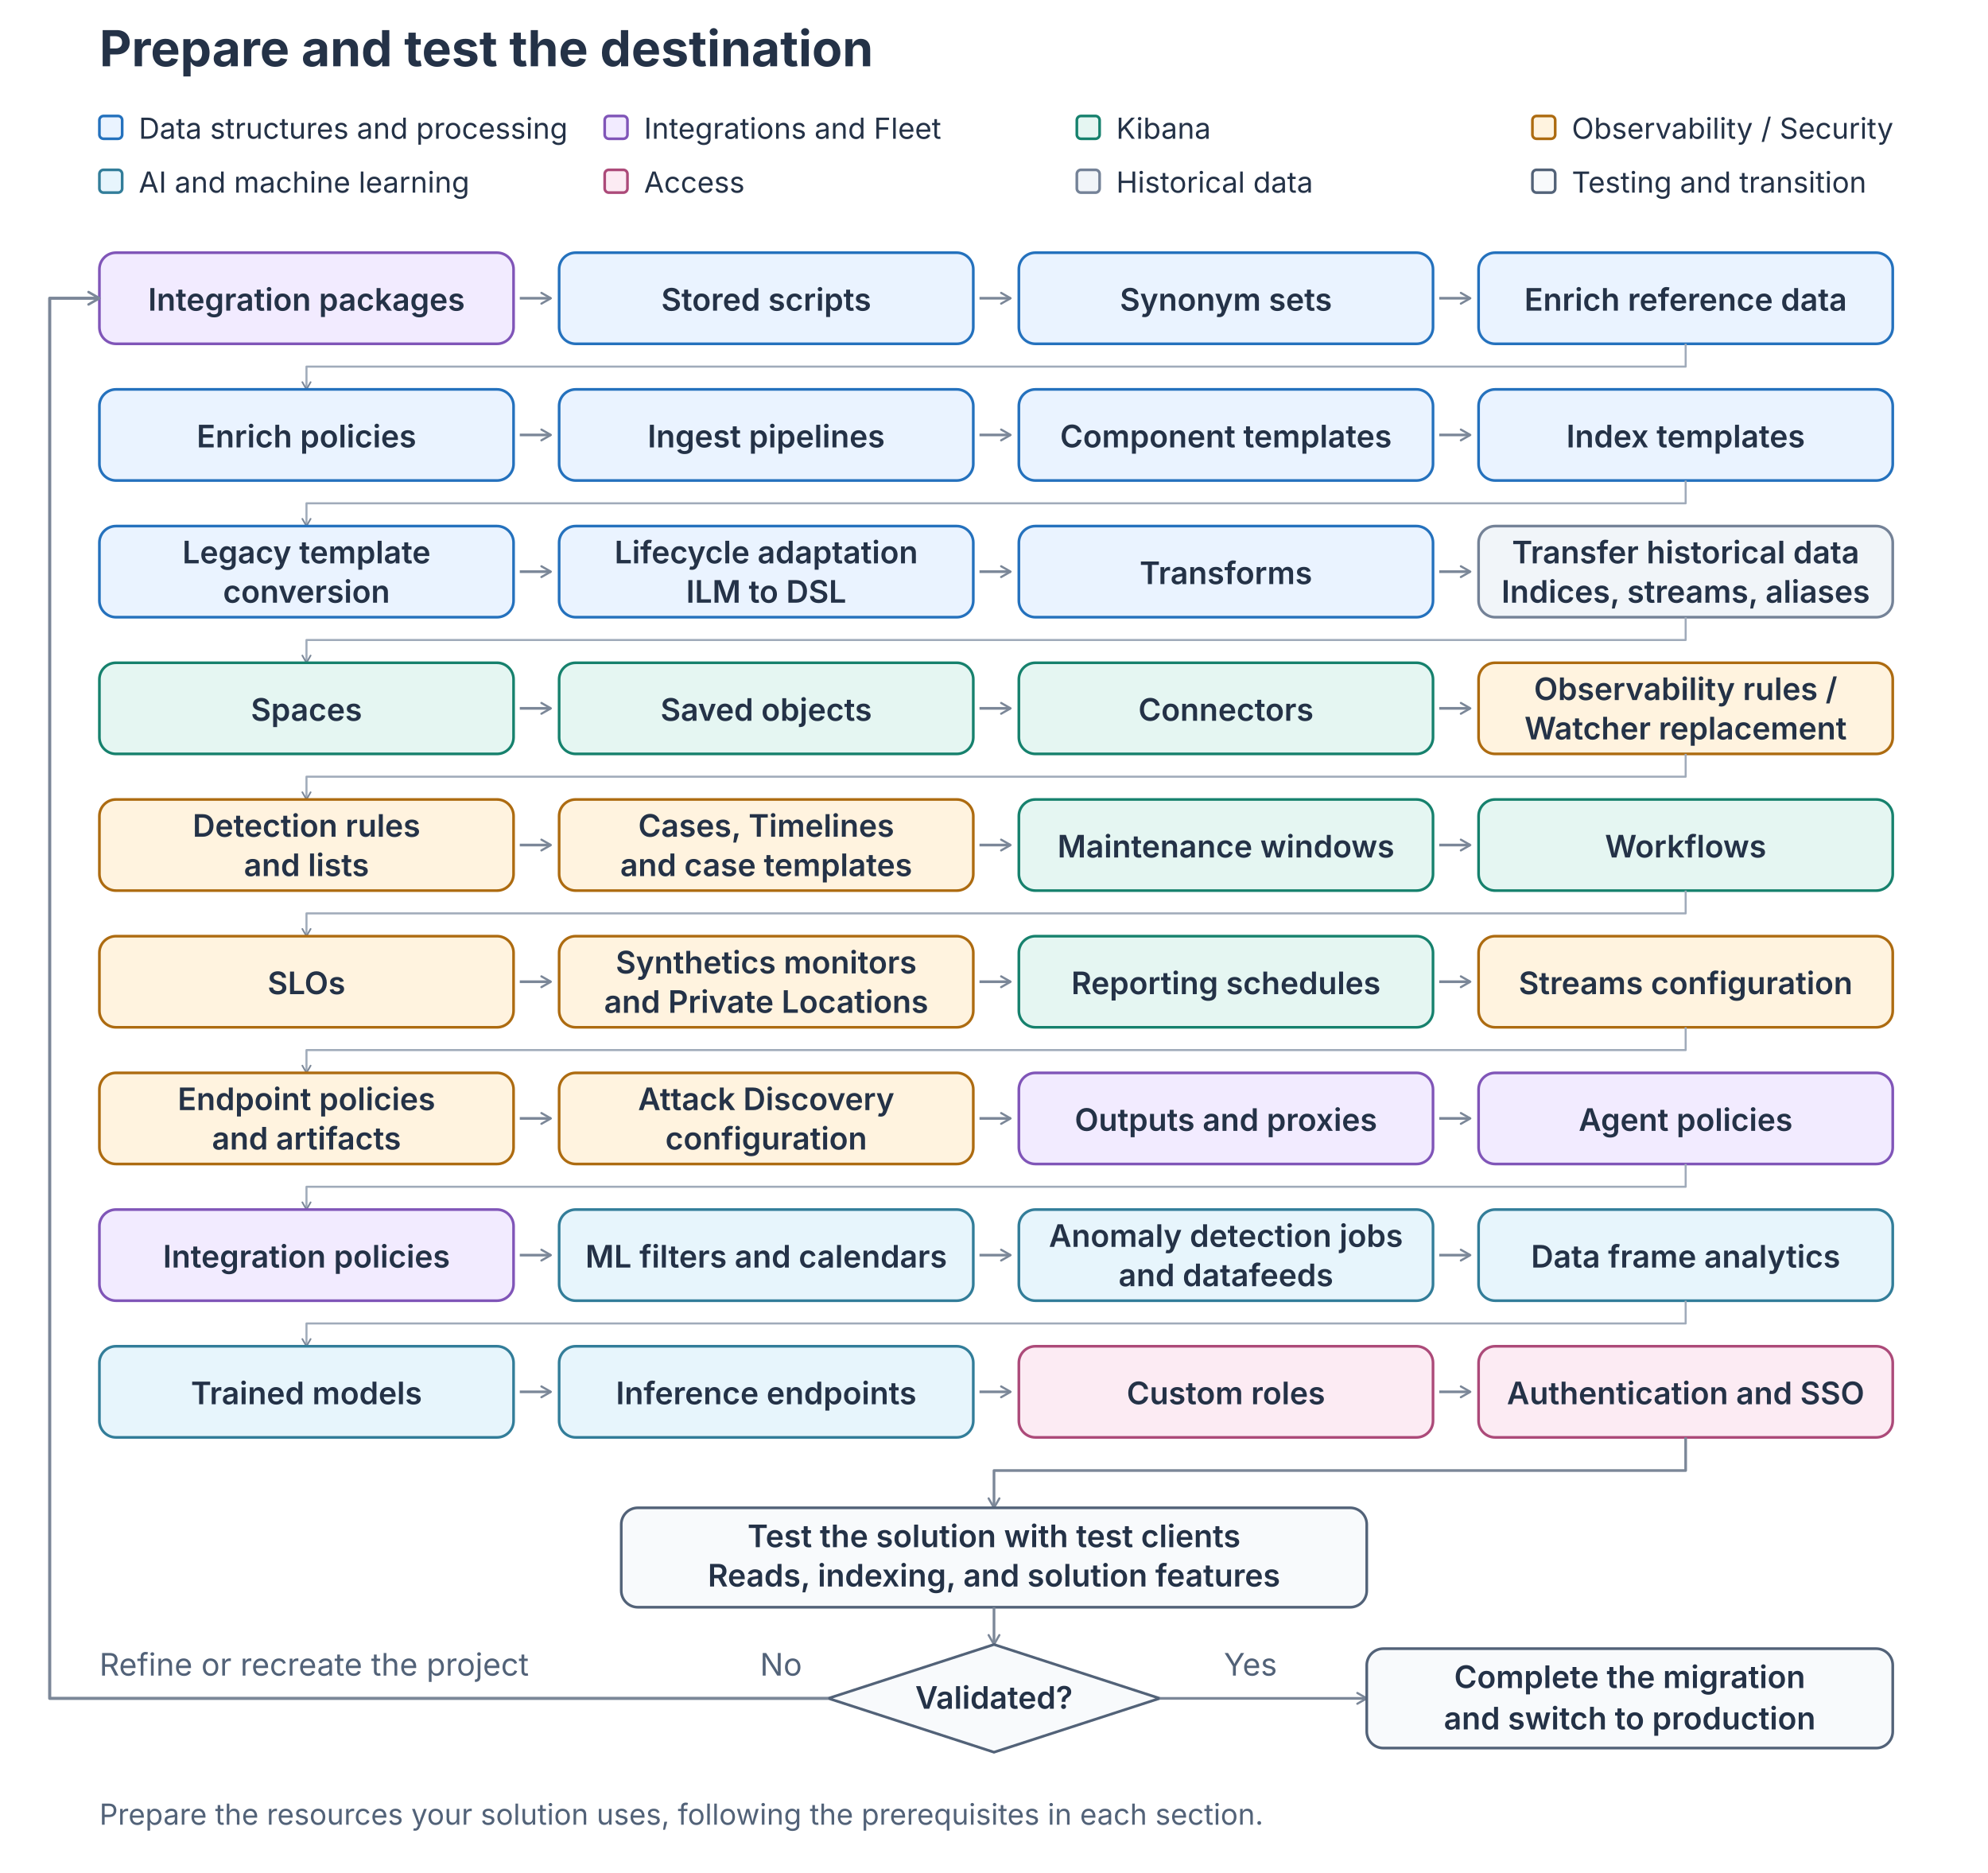
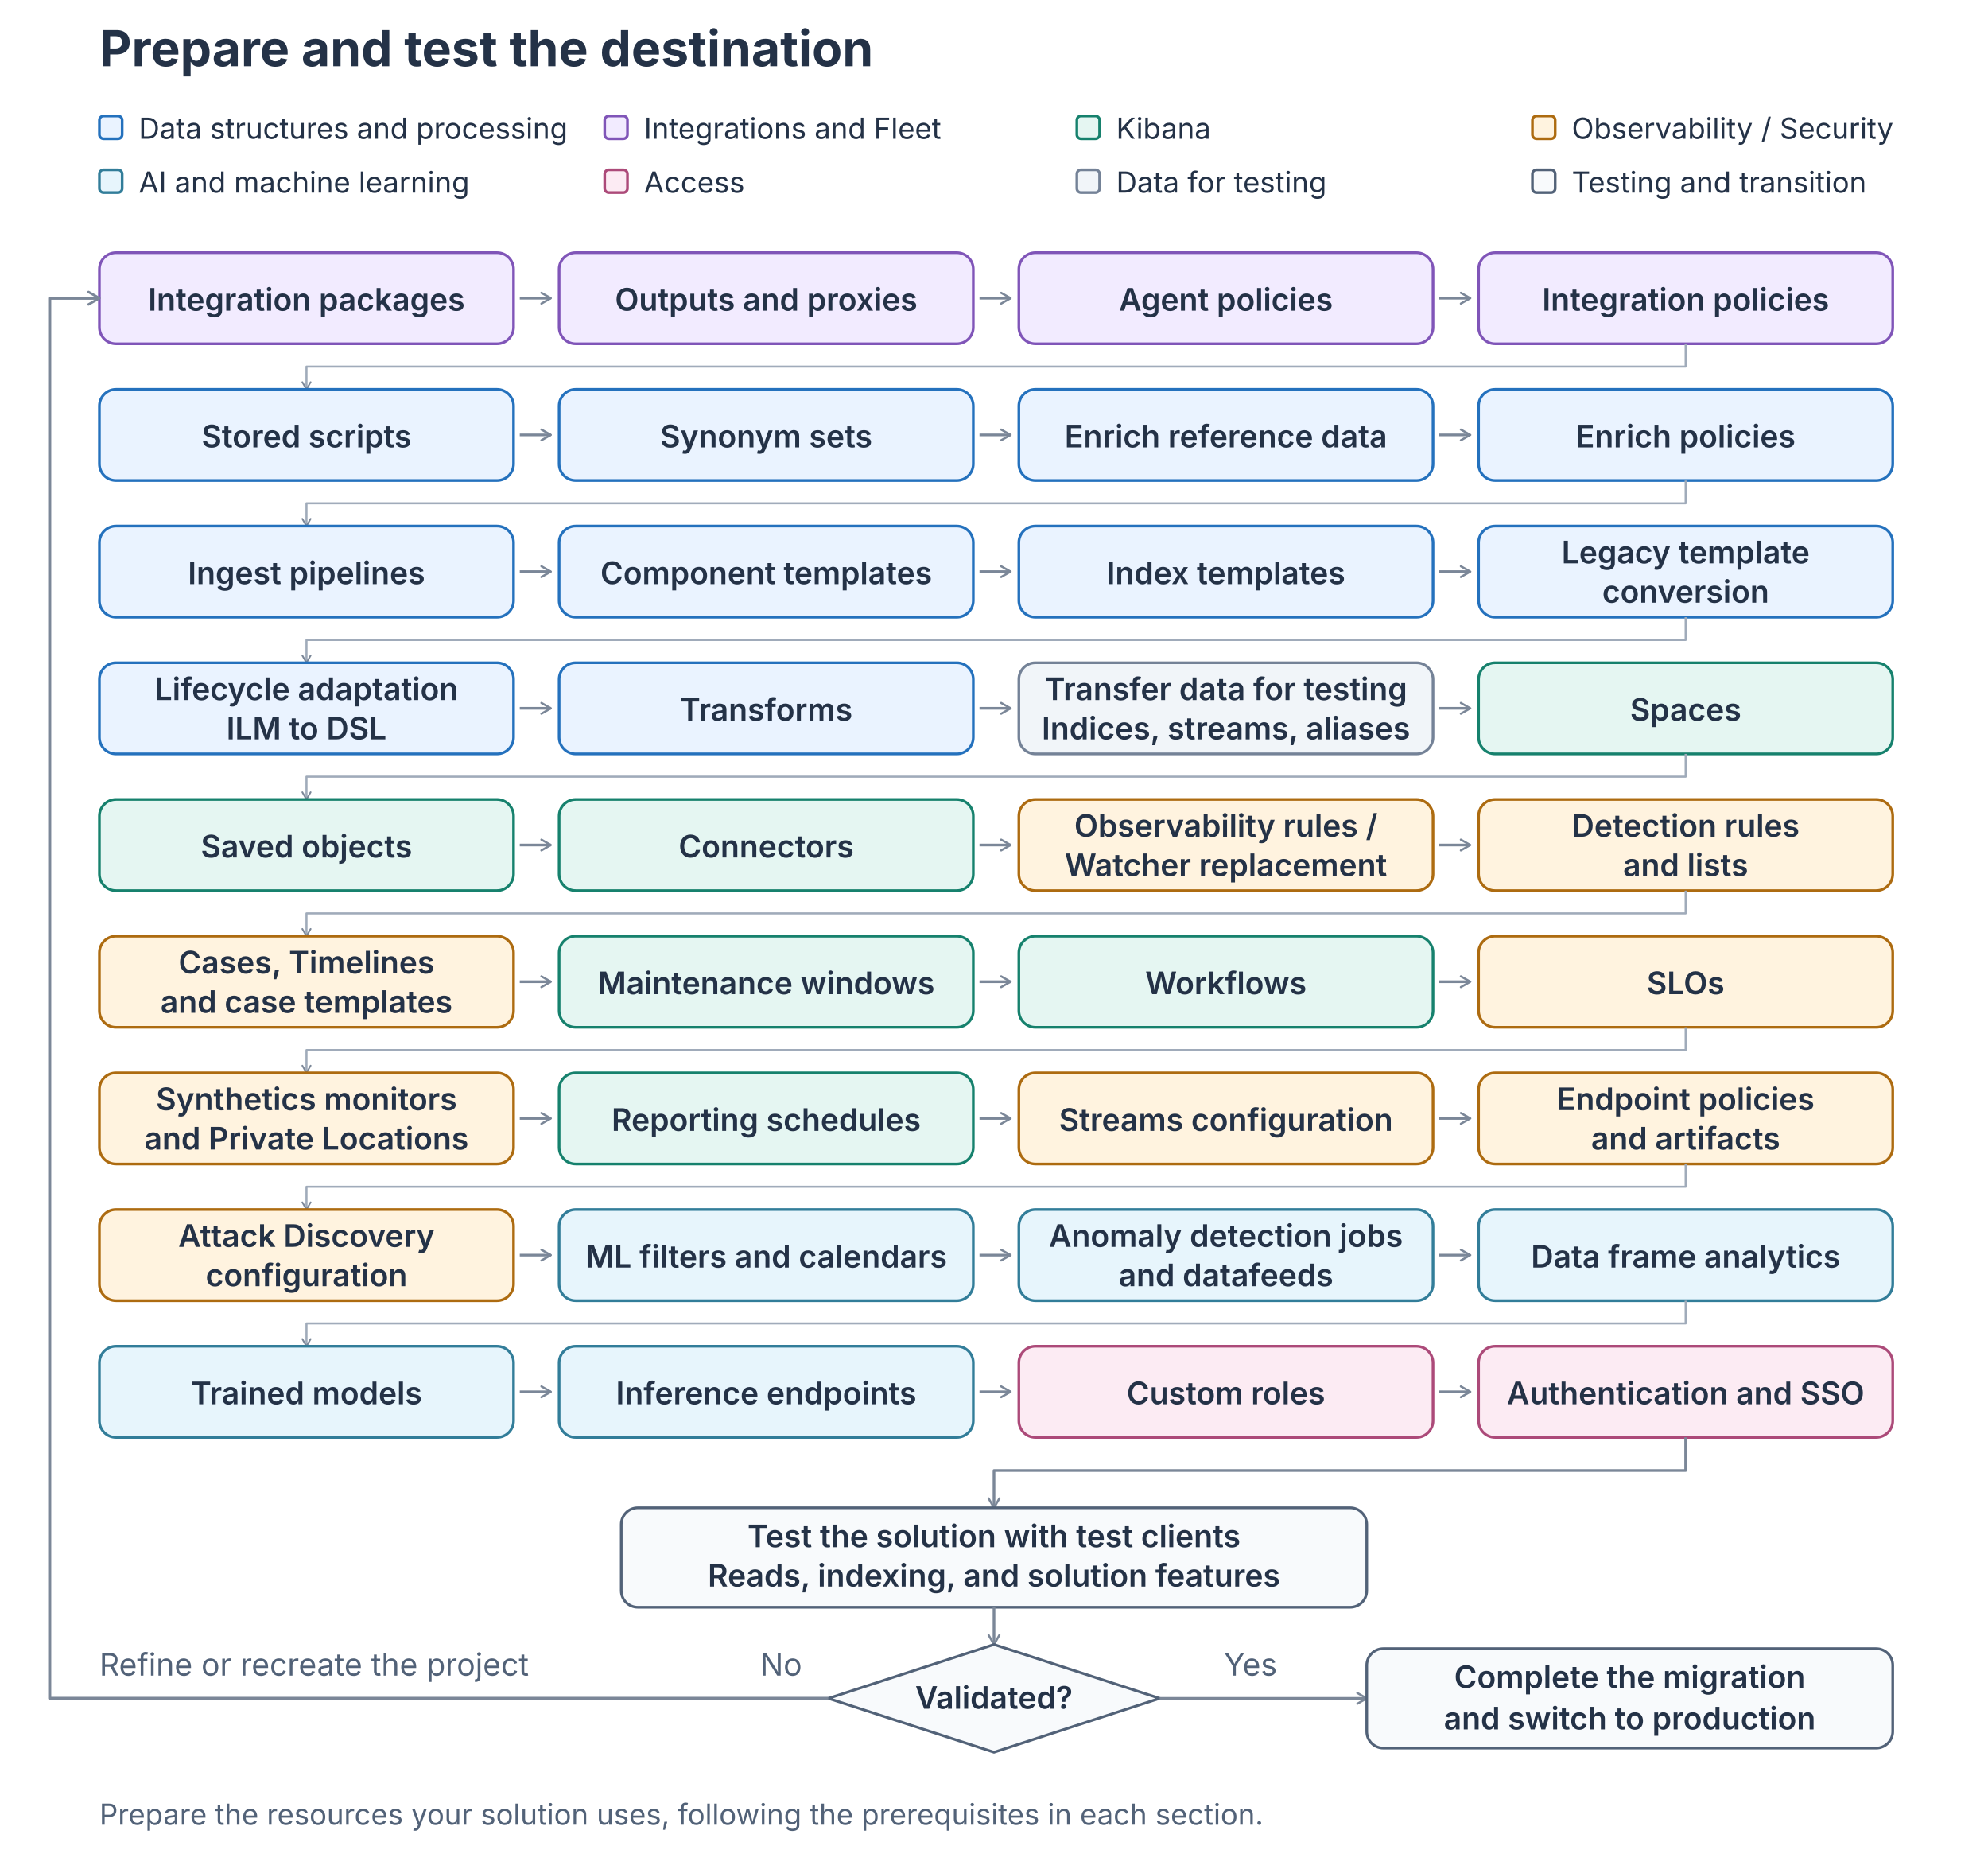
<svg xmlns="http://www.w3.org/2000/svg" width="100%" viewBox="0 0 960 904" role="img" aria-labelledby="title desc">
  <defs>
    <marker id="arrow" viewBox="0 0 10 10" refX="8" refY="5" markerWidth="5" markerHeight="5" orient="auto">
      <path d="M1 1L8 5L1 9" fill="none" stroke="#7B8798" stroke-width="1.6" stroke-linecap="round" stroke-linejoin="round" />
    </marker>
  </defs>
  <style>
text {font-family:system-ui,-apple-system,BlinkMacSystemFont,"Segoe UI",sans-serif;fill:#243247;}
.title {font-size:24px;font-weight:700;}
.label {font-size:15px;font-weight:600;text-anchor:middle;}
.legend {font-size:14px;}
.caption {font-size:14px;fill:#526278;}
.branch {font-size:15px;fill:#526278;}
.structures {fill:#EAF3FF;stroke:#2471BD;}
.fleet {fill:#F2EBFF;stroke:#8055B8;}
.kibana {fill:#E5F6F2;stroke:#16816D;}
.solution {fill:#FFF3DF;stroke:#AD6B10;}
.ai {fill:#E7F5FC;stroke:#327D99;}
.access {fill:#FCEBF3;stroke:#AC4A79;}
.data {fill:#F1F5F9;stroke:#748297;}
.control {fill:#F8FAFC;stroke:#526278;}
.box {stroke-width:1.3;}
.arrow {fill:none;stroke:#7B8798;stroke-width:1.3;marker-end:url(#arrow);stroke-linejoin:round;}
.wrap {stroke:#A0ABBA;stroke-width:1;}
.loop {stroke-width:1.5;}
</style>
  <text class="title" x="48" y="32">Prepare and test the destination</text>
  <rect class="box structures" x="48" y="56" width="11" height="11" rx="2" />
  <text class="legend" x="67" y="67">Data structures and processing</text>
  <rect class="box fleet" x="292" y="56" width="11" height="11" rx="2" />
  <text class="legend" x="311" y="67">Integrations and Fleet</text>
  <rect class="box kibana" x="520" y="56" width="11" height="11" rx="2" />
  <text class="legend" x="539" y="67">Kibana</text>
  <rect class="box solution" x="740" y="56" width="11" height="11" rx="2" />
  <text class="legend" x="759" y="67">Observability / Security</text>
  <rect class="box ai" x="48" y="82" width="11" height="11" rx="2" />
  <text class="legend" x="67" y="93">AI and machine learning</text>
  <rect class="box access" x="292" y="82" width="11" height="11" rx="2" />
  <text class="legend" x="311" y="93">Access</text>
  <rect class="box data" x="520" y="82" width="11" height="11" rx="2" />
-   <text class="legend" x="539" y="93">Historical data</text>
+   <text class="legend" x="539" y="93">Data for testing</text>
  <rect class="box control" x="740" y="82" width="11" height="11" rx="2" />
  <text class="legend" x="759" y="93">Testing and transition</text>
  <rect class="box fleet" x="48" y="122" width="200" height="44" rx="8" />
  <text class="label" x="148" y="150">Integration packages</text>
  <path class="arrow" d="M251 144H266" />
-   <rect class="box structures" x="270" y="122" width="200" height="44" rx="8" />
-   <text class="label" x="370" y="150">Stored scripts</text>
+   <rect class="box fleet" x="270" y="122" width="200" height="44" rx="8" />
+   <text class="label" x="370" y="150">Outputs and proxies</text>
  <path class="arrow" d="M473 144H488" />
-   <rect class="box structures" x="492" y="122" width="200" height="44" rx="8" />
-   <text class="label" x="592" y="150">Synonym sets</text>
+   <rect class="box fleet" x="492" y="122" width="200" height="44" rx="8" />
+   <text class="label" x="592" y="150">Agent policies</text>
  <path class="arrow" d="M695 144H710" />
-   <rect class="box structures" x="714" y="122" width="200" height="44" rx="8" />
-   <text class="label" x="814" y="150">Enrich reference data</text>
+   <rect class="box fleet" x="714" y="122" width="200" height="44" rx="8" />
+   <text class="label" x="814" y="150">Integration policies</text>
  <path class="arrow wrap" d="M814 166V177H148V188" />
  <rect class="box structures" x="48" y="188" width="200" height="44" rx="8" />
-   <text class="label" x="148" y="216">Enrich policies</text>
+   <text class="label" x="148" y="216">Stored scripts</text>
  <path class="arrow" d="M251 210H266" />
  <rect class="box structures" x="270" y="188" width="200" height="44" rx="8" />
-   <text class="label" x="370" y="216">Ingest pipelines</text>
+   <text class="label" x="370" y="216">Synonym sets</text>
  <path class="arrow" d="M473 210H488" />
  <rect class="box structures" x="492" y="188" width="200" height="44" rx="8" />
-   <text class="label" x="592" y="216">Component templates</text>
+   <text class="label" x="592" y="216">Enrich reference data</text>
  <path class="arrow" d="M695 210H710" />
  <rect class="box structures" x="714" y="188" width="200" height="44" rx="8" />
-   <text class="label" x="814" y="216">Index templates</text>
+   <text class="label" x="814" y="216">Enrich policies</text>
  <path class="arrow wrap" d="M814 232V243H148V254" />
  <rect class="box structures" x="48" y="254" width="200" height="44" rx="8" />
-   <text class="label" x="148" y="272">Legacy template</text>
-   <text class="label" x="148" y="291">conversion</text>
+   <text class="label" x="148" y="282">Ingest pipelines</text>
  <path class="arrow" d="M251 276H266" />
  <rect class="box structures" x="270" y="254" width="200" height="44" rx="8" />
-   <text class="label" x="370" y="272">Lifecycle adaptation</text>
-   <text class="label" x="370" y="291">ILM to DSL</text>
+   <text class="label" x="370" y="282">Component templates</text>
  <path class="arrow" d="M473 276H488" />
  <rect class="box structures" x="492" y="254" width="200" height="44" rx="8" />
-   <text class="label" x="592" y="282">Transforms</text>
+   <text class="label" x="592" y="282">Index templates</text>
  <path class="arrow" d="M695 276H710" />
-   <rect class="box data" x="714" y="254" width="200" height="44" rx="8" />
-   <text class="label" x="814" y="272">Transfer historical data</text>
-   <text class="label" x="814" y="291">Indices, streams, aliases</text>
+   <rect class="box structures" x="714" y="254" width="200" height="44" rx="8" />
+   <text class="label" x="814" y="272">Legacy template</text>
+   <text class="label" x="814" y="291">conversion</text>
  <path class="arrow wrap" d="M814 298V309H148V320" />
-   <rect class="box kibana" x="48" y="320" width="200" height="44" rx="8" />
-   <text class="label" x="148" y="348">Spaces</text>
+   <rect class="box structures" x="48" y="320" width="200" height="44" rx="8" />
+   <text class="label" x="148" y="338">Lifecycle adaptation</text>
+   <text class="label" x="148" y="357">ILM to DSL</text>
  <path class="arrow" d="M251 342H266" />
-   <rect class="box kibana" x="270" y="320" width="200" height="44" rx="8" />
-   <text class="label" x="370" y="348">Saved objects</text>
+   <rect class="box structures" x="270" y="320" width="200" height="44" rx="8" />
+   <text class="label" x="370" y="348">Transforms</text>
  <path class="arrow" d="M473 342H488" />
-   <rect class="box kibana" x="492" y="320" width="200" height="44" rx="8" />
-   <text class="label" x="592" y="348">Connectors</text>
+   <rect class="box data" x="492" y="320" width="200" height="44" rx="8" />
+   <text class="label" x="592" y="338">Transfer data for testing</text>
+   <text class="label" x="592" y="357">Indices, streams, aliases</text>
  <path class="arrow" d="M695 342H710" />
-   <rect class="box solution" x="714" y="320" width="200" height="44" rx="8" />
-   <text class="label" x="814" y="338">Observability rules /</text>
-   <text class="label" x="814" y="357">Watcher replacement</text>
+   <rect class="box kibana" x="714" y="320" width="200" height="44" rx="8" />
+   <text class="label" x="814" y="348">Spaces</text>
  <path class="arrow wrap" d="M814 364V375H148V386" />
-   <rect class="box solution" x="48" y="386" width="200" height="44" rx="8" />
-   <text class="label" x="148" y="404">Detection rules</text>
-   <text class="label" x="148" y="423">and lists</text>
+   <rect class="box kibana" x="48" y="386" width="200" height="44" rx="8" />
+   <text class="label" x="148" y="414">Saved objects</text>
  <path class="arrow" d="M251 408H266" />
-   <rect class="box solution" x="270" y="386" width="200" height="44" rx="8" />
-   <text class="label" x="370" y="404">Cases, Timelines</text>
-   <text class="label" x="370" y="423">and case templates</text>
+   <rect class="box kibana" x="270" y="386" width="200" height="44" rx="8" />
+   <text class="label" x="370" y="414">Connectors</text>
  <path class="arrow" d="M473 408H488" />
-   <rect class="box kibana" x="492" y="386" width="200" height="44" rx="8" />
-   <text class="label" x="592" y="414">Maintenance windows</text>
+   <rect class="box solution" x="492" y="386" width="200" height="44" rx="8" />
+   <text class="label" x="592" y="404">Observability rules /</text>
+   <text class="label" x="592" y="423">Watcher replacement</text>
  <path class="arrow" d="M695 408H710" />
-   <rect class="box kibana" x="714" y="386" width="200" height="44" rx="8" />
-   <text class="label" x="814" y="414">Workflows</text>
+   <rect class="box solution" x="714" y="386" width="200" height="44" rx="8" />
+   <text class="label" x="814" y="404">Detection rules</text>
+   <text class="label" x="814" y="423">and lists</text>
  <path class="arrow wrap" d="M814 430V441H148V452" />
  <rect class="box solution" x="48" y="452" width="200" height="44" rx="8" />
-   <text class="label" x="148" y="480">SLOs</text>
+   <text class="label" x="148" y="470">Cases, Timelines</text>
+   <text class="label" x="148" y="489">and case templates</text>
  <path class="arrow" d="M251 474H266" />
-   <rect class="box solution" x="270" y="452" width="200" height="44" rx="8" />
-   <text class="label" x="370" y="470">Synthetics monitors</text>
-   <text class="label" x="370" y="489">and Private Locations</text>
+   <rect class="box kibana" x="270" y="452" width="200" height="44" rx="8" />
+   <text class="label" x="370" y="480">Maintenance windows</text>
  <path class="arrow" d="M473 474H488" />
  <rect class="box kibana" x="492" y="452" width="200" height="44" rx="8" />
-   <text class="label" x="592" y="480">Reporting schedules</text>
+   <text class="label" x="592" y="480">Workflows</text>
  <path class="arrow" d="M695 474H710" />
  <rect class="box solution" x="714" y="452" width="200" height="44" rx="8" />
-   <text class="label" x="814" y="480">Streams configuration</text>
+   <text class="label" x="814" y="480">SLOs</text>
  <path class="arrow wrap" d="M814 496V507H148V518" />
  <rect class="box solution" x="48" y="518" width="200" height="44" rx="8" />
-   <text class="label" x="148" y="536">Endpoint policies</text>
-   <text class="label" x="148" y="555">and artifacts</text>
+   <text class="label" x="148" y="536">Synthetics monitors</text>
+   <text class="label" x="148" y="555">and Private Locations</text>
  <path class="arrow" d="M251 540H266" />
-   <rect class="box solution" x="270" y="518" width="200" height="44" rx="8" />
-   <text class="label" x="370" y="536">Attack Discovery</text>
-   <text class="label" x="370" y="555">configuration</text>
+   <rect class="box kibana" x="270" y="518" width="200" height="44" rx="8" />
+   <text class="label" x="370" y="546">Reporting schedules</text>
  <path class="arrow" d="M473 540H488" />
-   <rect class="box fleet" x="492" y="518" width="200" height="44" rx="8" />
-   <text class="label" x="592" y="546">Outputs and proxies</text>
+   <rect class="box solution" x="492" y="518" width="200" height="44" rx="8" />
+   <text class="label" x="592" y="546">Streams configuration</text>
  <path class="arrow" d="M695 540H710" />
-   <rect class="box fleet" x="714" y="518" width="200" height="44" rx="8" />
-   <text class="label" x="814" y="546">Agent policies</text>
+   <rect class="box solution" x="714" y="518" width="200" height="44" rx="8" />
+   <text class="label" x="814" y="536">Endpoint policies</text>
+   <text class="label" x="814" y="555">and artifacts</text>
  <path class="arrow wrap" d="M814 562V573H148V584" />
-   <rect class="box fleet" x="48" y="584" width="200" height="44" rx="8" />
-   <text class="label" x="148" y="612">Integration policies</text>
+   <rect class="box solution" x="48" y="584" width="200" height="44" rx="8" />
+   <text class="label" x="148" y="602">Attack Discovery</text>
+   <text class="label" x="148" y="621">configuration</text>
  <path class="arrow" d="M251 606H266" />
  <rect class="box ai" x="270" y="584" width="200" height="44" rx="8" />
  <text class="label" x="370" y="612">ML filters and calendars</text>
  <path class="arrow" d="M473 606H488" />
  <rect class="box ai" x="492" y="584" width="200" height="44" rx="8" />
  <text class="label" x="592" y="602">Anomaly detection jobs</text>
  <text class="label" x="592" y="621">and datafeeds</text>
  <path class="arrow" d="M695 606H710" />
  <rect class="box ai" x="714" y="584" width="200" height="44" rx="8" />
  <text class="label" x="814" y="612">Data frame analytics</text>
  <path class="arrow wrap" d="M814 628V639H148V650" />
  <rect class="box ai" x="48" y="650" width="200" height="44" rx="8" />
  <text class="label" x="148" y="678">Trained models</text>
  <path class="arrow" d="M251 672H266" />
  <rect class="box ai" x="270" y="650" width="200" height="44" rx="8" />
  <text class="label" x="370" y="678">Inference endpoints</text>
  <path class="arrow" d="M473 672H488" />
  <rect class="box access" x="492" y="650" width="200" height="44" rx="8" />
  <text class="label" x="592" y="678">Custom roles</text>
  <path class="arrow" d="M695 672H710" />
  <rect class="box access" x="714" y="650" width="200" height="44" rx="8" />
  <text class="label" x="814" y="678">Authentication and SSO</text>
  <path class="arrow" d="M814 694V710H480V728" />
  <rect class="box control" x="300" y="728" width="360" height="48" rx="8" />
  <text class="label" x="480" y="747">Test the solution with test clients</text>
  <text class="label" x="480" y="766">Reads, indexing, and solution features</text>
  <path class="arrow" d="M480 776V794" />
  <path class="box control" d="M480 794L560 820L480 846L400 820Z" />
  <text class="label" x="480" y="825">Validated?</text>
  <path class="arrow loop" d="M400 820H24V144H48" />
  <text class="branch" x="367" y="809">No</text>
  <text class="branch" x="48" y="809">Refine or recreate the project</text>
  <path class="arrow" d="M560 820H660" />
  <text class="branch" x="591" y="809">Yes</text>
  <rect class="box control" x="660" y="796" width="254" height="48" rx="8" />
  <text class="label" x="787" y="815">Complete the migration</text>
  <text class="label" x="787" y="835">and switch to production</text>
  <text class="caption" x="48" y="881">Prepare the resources your solution uses, following the prerequisites in each section.</text>
</svg>
